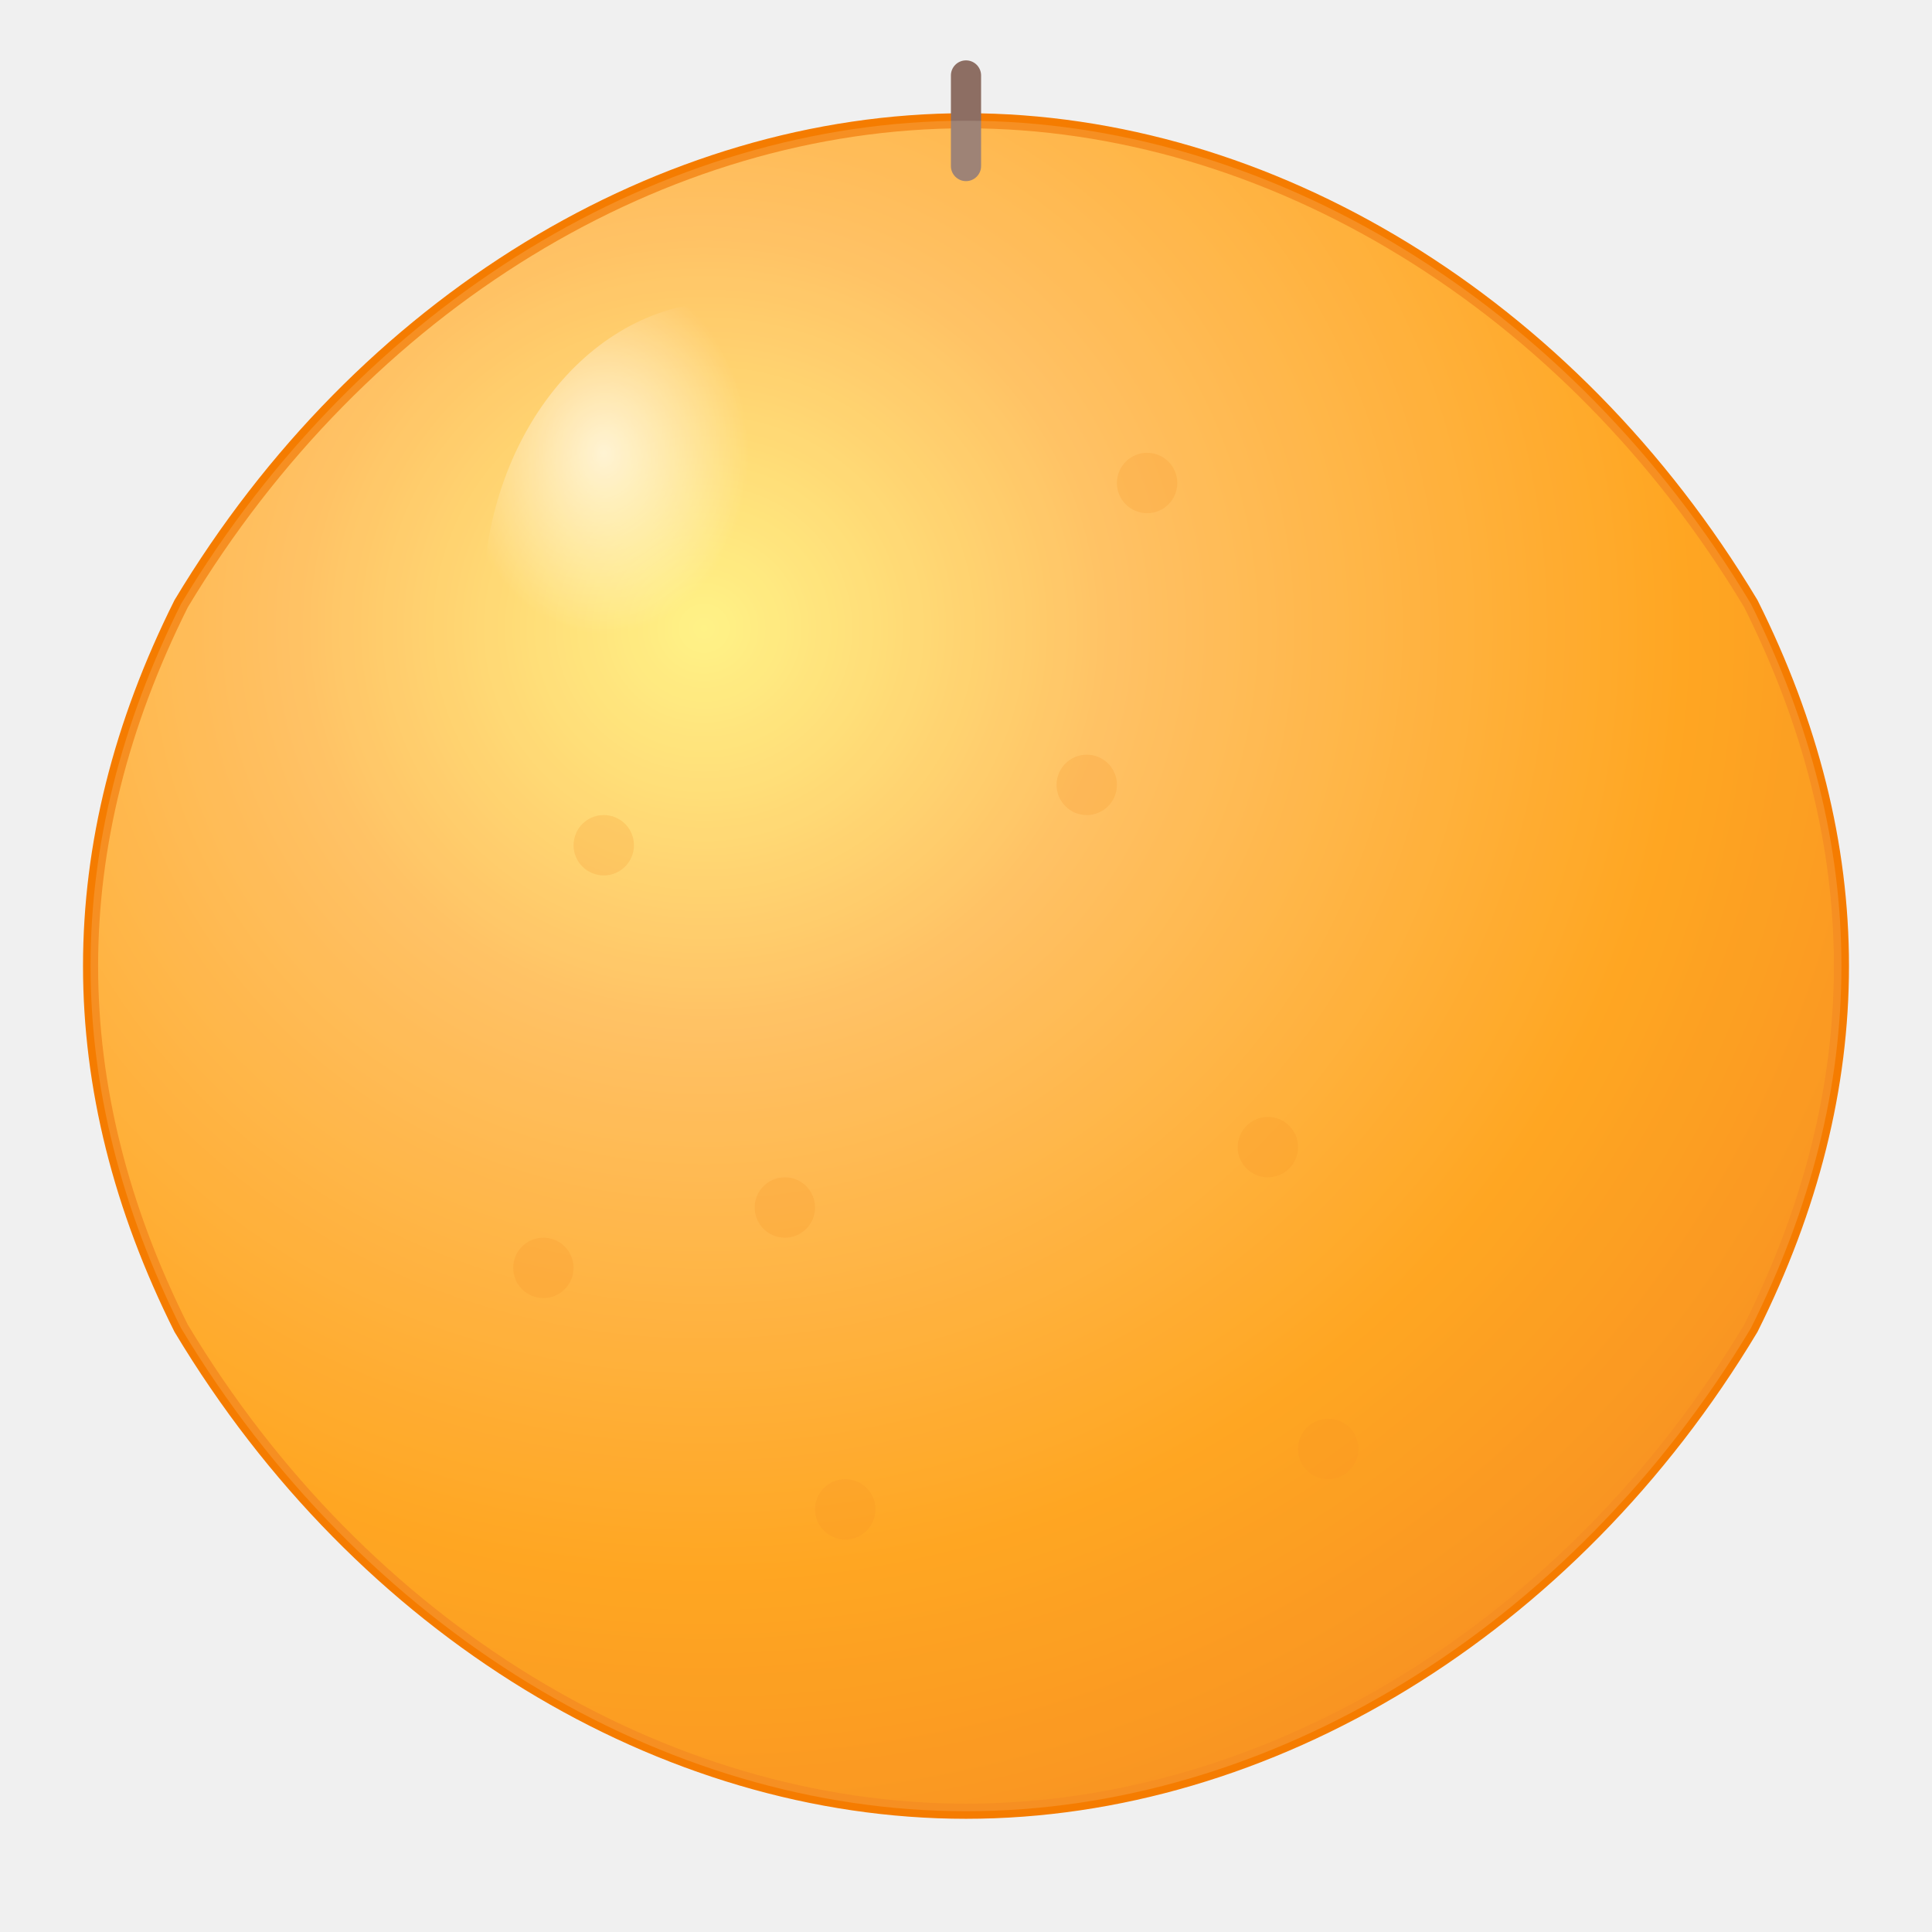
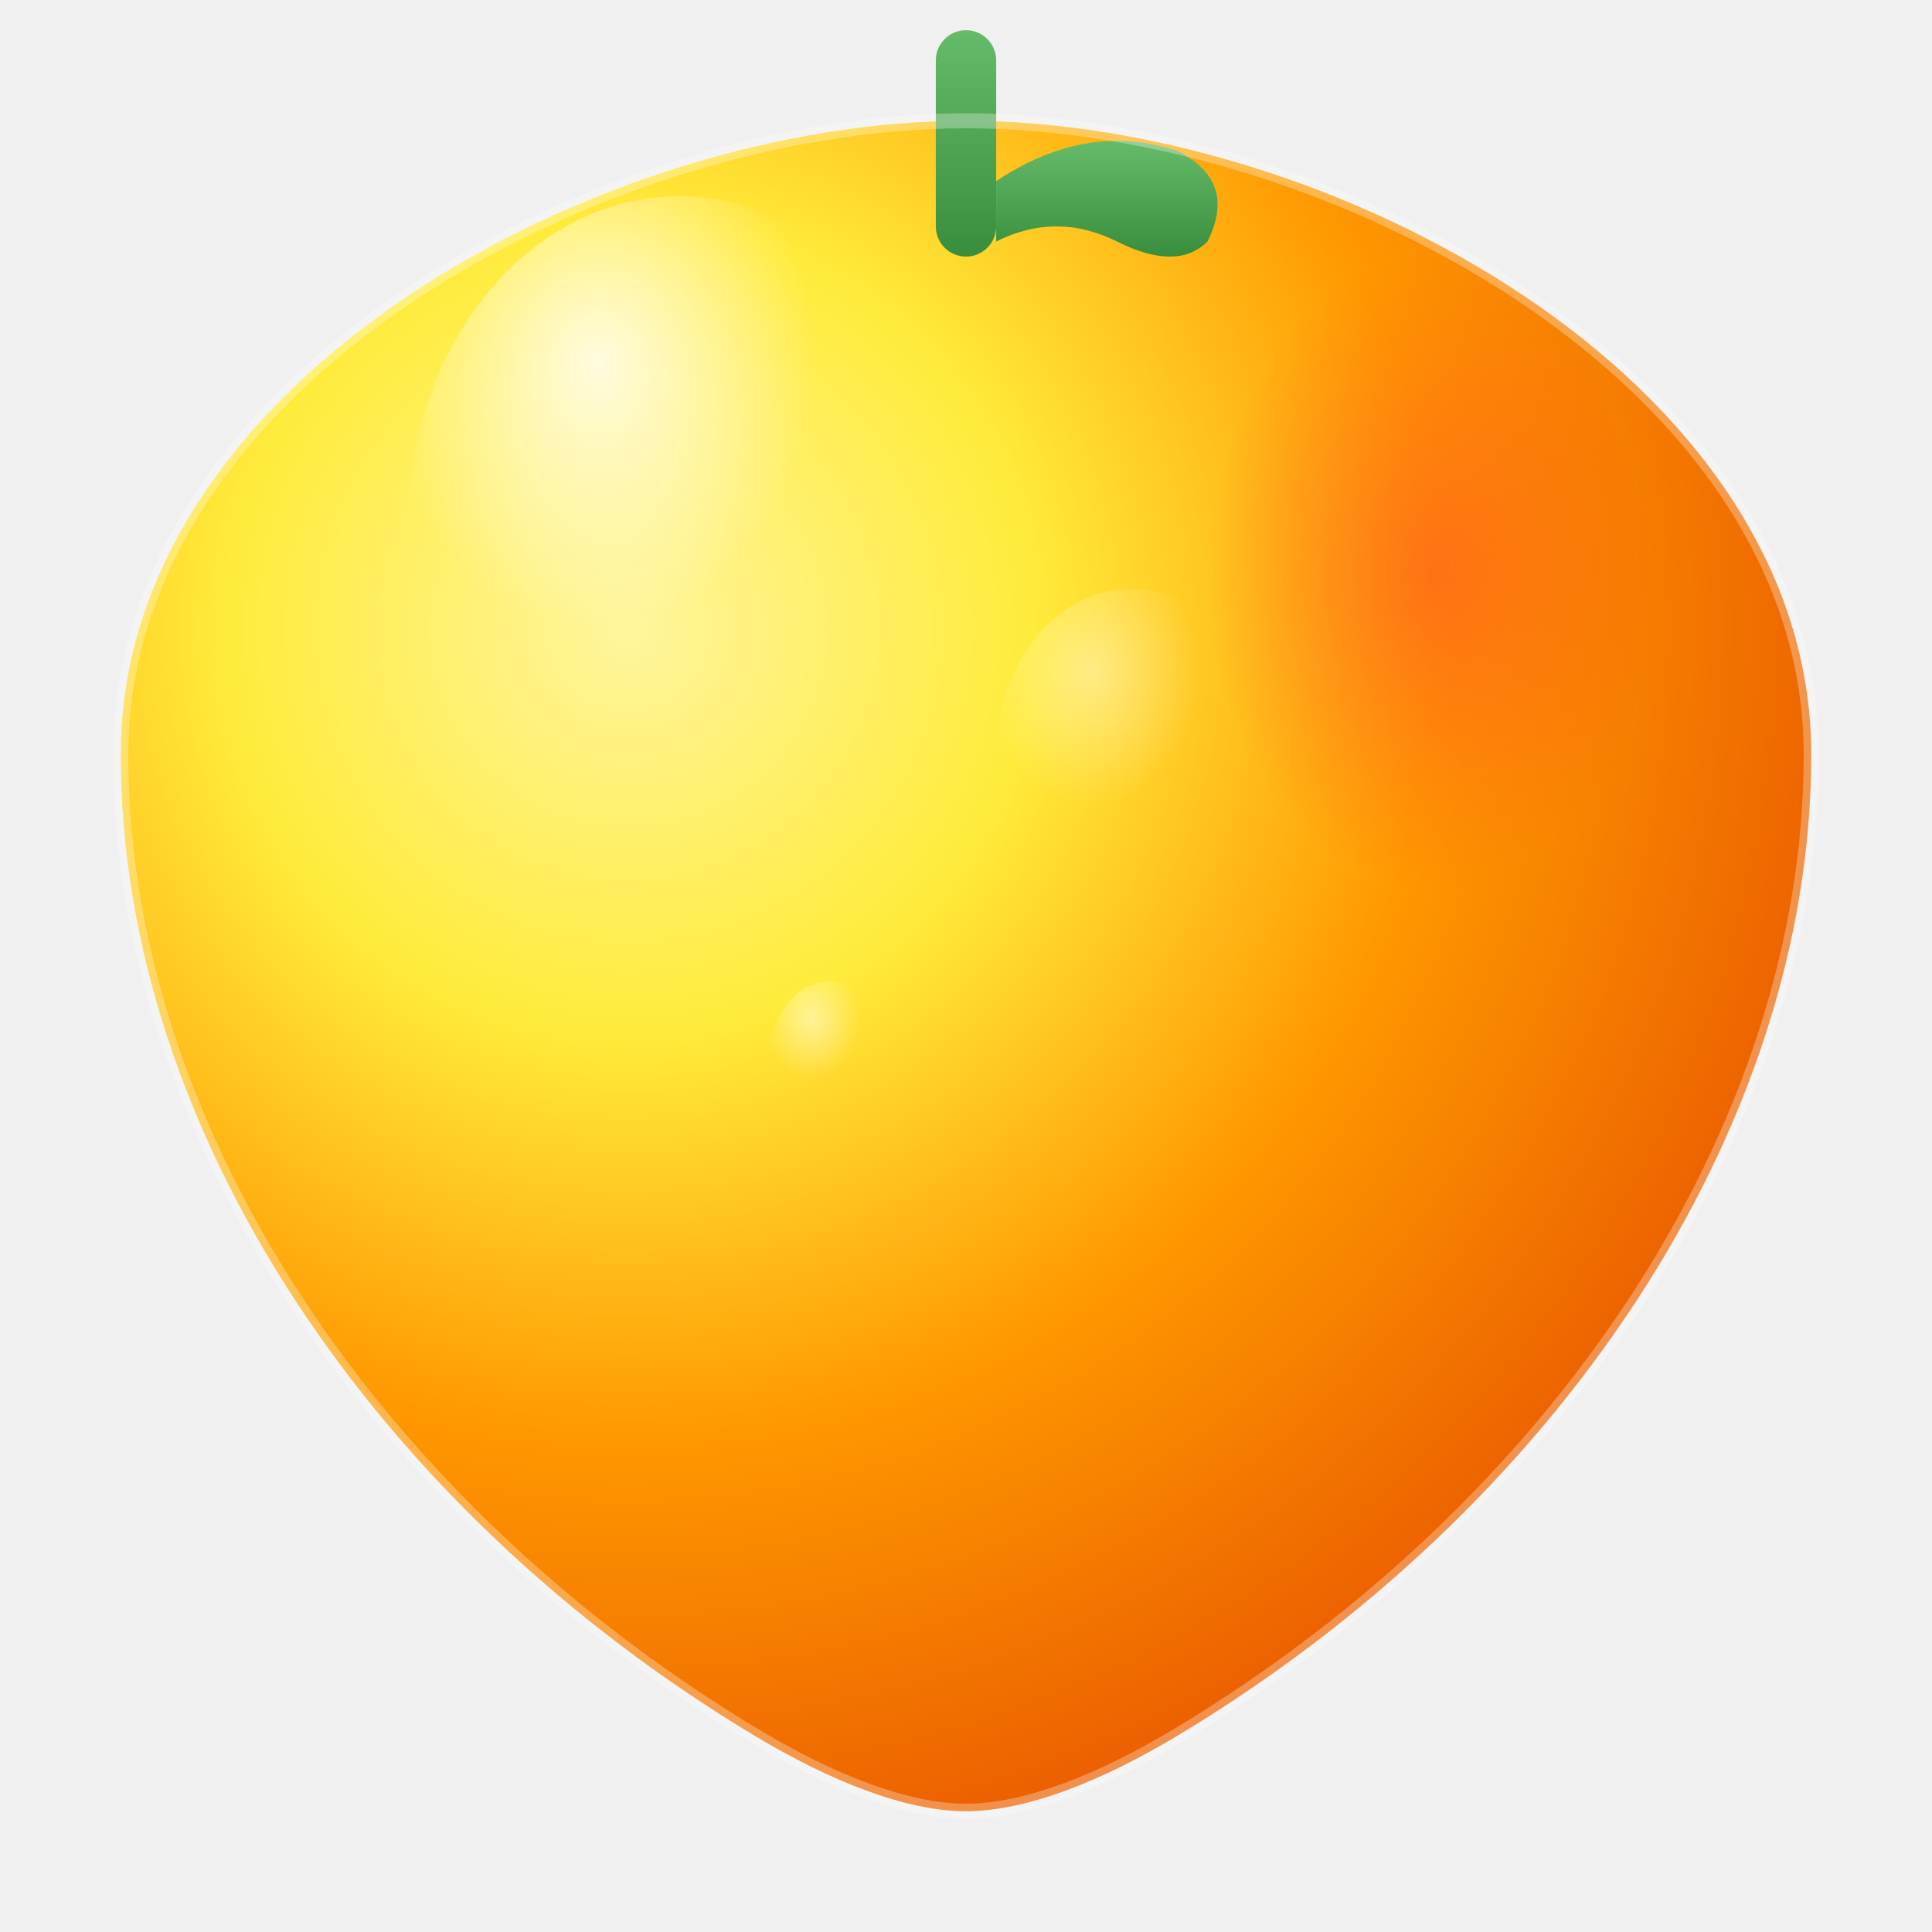
<svg xmlns="http://www.w3.org/2000/svg" width="128" height="128" viewBox="0 0 128 128">
  <defs>
-     <radialGradient id="mangoGrad" cx="0.35" cy="0.3" r="0.8">
-       <stop offset="0%" stop-color="#FFF176" />
-       <stop offset="30%" stop-color="#FFB74D" />
-       <stop offset="70%" stop-color="#FF9800" />
-       <stop offset="100%" stop-color="#F57C00" />
+     <radialGradient id="mangoGradient" cx="0.3" cy="0.3" r="0.8">
+       <stop offset="0%" stop-color="#FFF59D" />
+       <stop offset="30%" stop-color="#FFEB3B" />
+       <stop offset="60%" stop-color="#FF9800" />
+       <stop offset="100%" stop-color="#E65100" />
    </radialGradient>
-     <radialGradient id="highlight" cx="0.25" cy="0.25" r="0.3">
-       <stop offset="0%" stop-color="#FFFFFF" stop-opacity="0.7" />
+     <linearGradient id="stemGradient" x1="0%" y1="0%" x2="0%" y2="100%">
+       <stop offset="0%" stop-color="#66BB6A" />
+       <stop offset="100%" stop-color="#388E3C" />
+     </linearGradient>
+     <radialGradient id="mangoHighlight" cx="0.35" cy="0.25" r="0.4">
+       <stop offset="0%" stop-color="#FFFFFF" stop-opacity="0.8" />
      <stop offset="100%" stop-color="#FFFFFF" stop-opacity="0" />
    </radialGradient>
+     <radialGradient id="blushGradient" cx="0.7" cy="0.4" r="0.3">
+       <stop offset="0%" stop-color="#FF5722" stop-opacity="0.6" />
+       <stop offset="100%" stop-color="#FF5722" stop-opacity="0" />
+     </radialGradient>
  </defs>
-   <path d="M64 8 C84 8 104 20 116 40 C124 56 124 72 116 88 C104 108 84 120 64 120 C44 120 24 108 12 88 C4 72 4 56 12 40 C24 20 44 8 64 8 Z" fill="url(#mangoGrad)" stroke="#F57C00" stroke-width="1" />
-   <rect x="63" y="4" width="2" height="8" fill="#8D6E63" rx="1" />
-   <ellipse cx="48" cy="40" rx="16" ry="20" fill="url(#highlight)" />
-   <g fill="#F57C00" opacity="0.2">
-     <circle cx="40" cy="56" r="2" />
-     <circle cx="72" cy="52" r="2" />
-     <circle cx="52" cy="80" r="2" />
-     <circle cx="84" cy="76" r="2" />
-     <circle cx="36" cy="84" r="2" />
-     <circle cx="88" cy="96" r="2" />
-     <circle cx="56" cy="100" r="2" />
-     <circle cx="76" cy="32" r="2" />
-   </g>
-   <path d="M64 8 C84 8 104 20 116 40 C124 56 124 72 116 88 C104 108 84 120 64 120 C44 120 24 108 12 88 C4 72 4 56 12 40 C24 20 44 8 64 8 Z" fill="#FFF8E1" opacity="0.15" />
+   <path d="M64 8             C40 8, 8 25, 8 50             C8 75, 25 100, 50 115             C55 118, 60 120, 64 120             C68 120, 73 118, 78 115             C103 100, 120 75, 120 50             C120 25, 88 8, 64 8 Z" fill="url(#mangoGradient)" />
+   <ellipse cx="85" cy="45" rx="25" ry="35" fill="url(#blushGradient)" />
+   <rect x="62" y="2" width="4" height="15" rx="2" fill="url(#stemGradient)" />
+   <path d="M66 12             Q72 8, 78 10             Q82 12, 80 16             Q78 18, 74 16             Q70 14, 66 16 Z" fill="url(#stemGradient)" />
+   <ellipse cx="45" cy="35" rx="18" ry="22" fill="url(#mangoHighlight)" />
+   <ellipse cx="75" cy="50" rx="9" ry="11" fill="url(#mangoHighlight)" opacity="0.5" />
+   <ellipse cx="55" cy="70" rx="4" ry="5" fill="url(#mangoHighlight)" opacity="0.6" />
+   <path d="M64 8             C40 8, 8 25, 8 50             C8 75, 25 100, 50 115             C55 118, 60 120, 64 120             C68 120, 73 118, 78 115             C103 100, 120 75, 120 50             C120 25, 88 8, 64 8 Z" fill="none" stroke="#FFFFFF" stroke-width="1" opacity="0.3" />
</svg>
